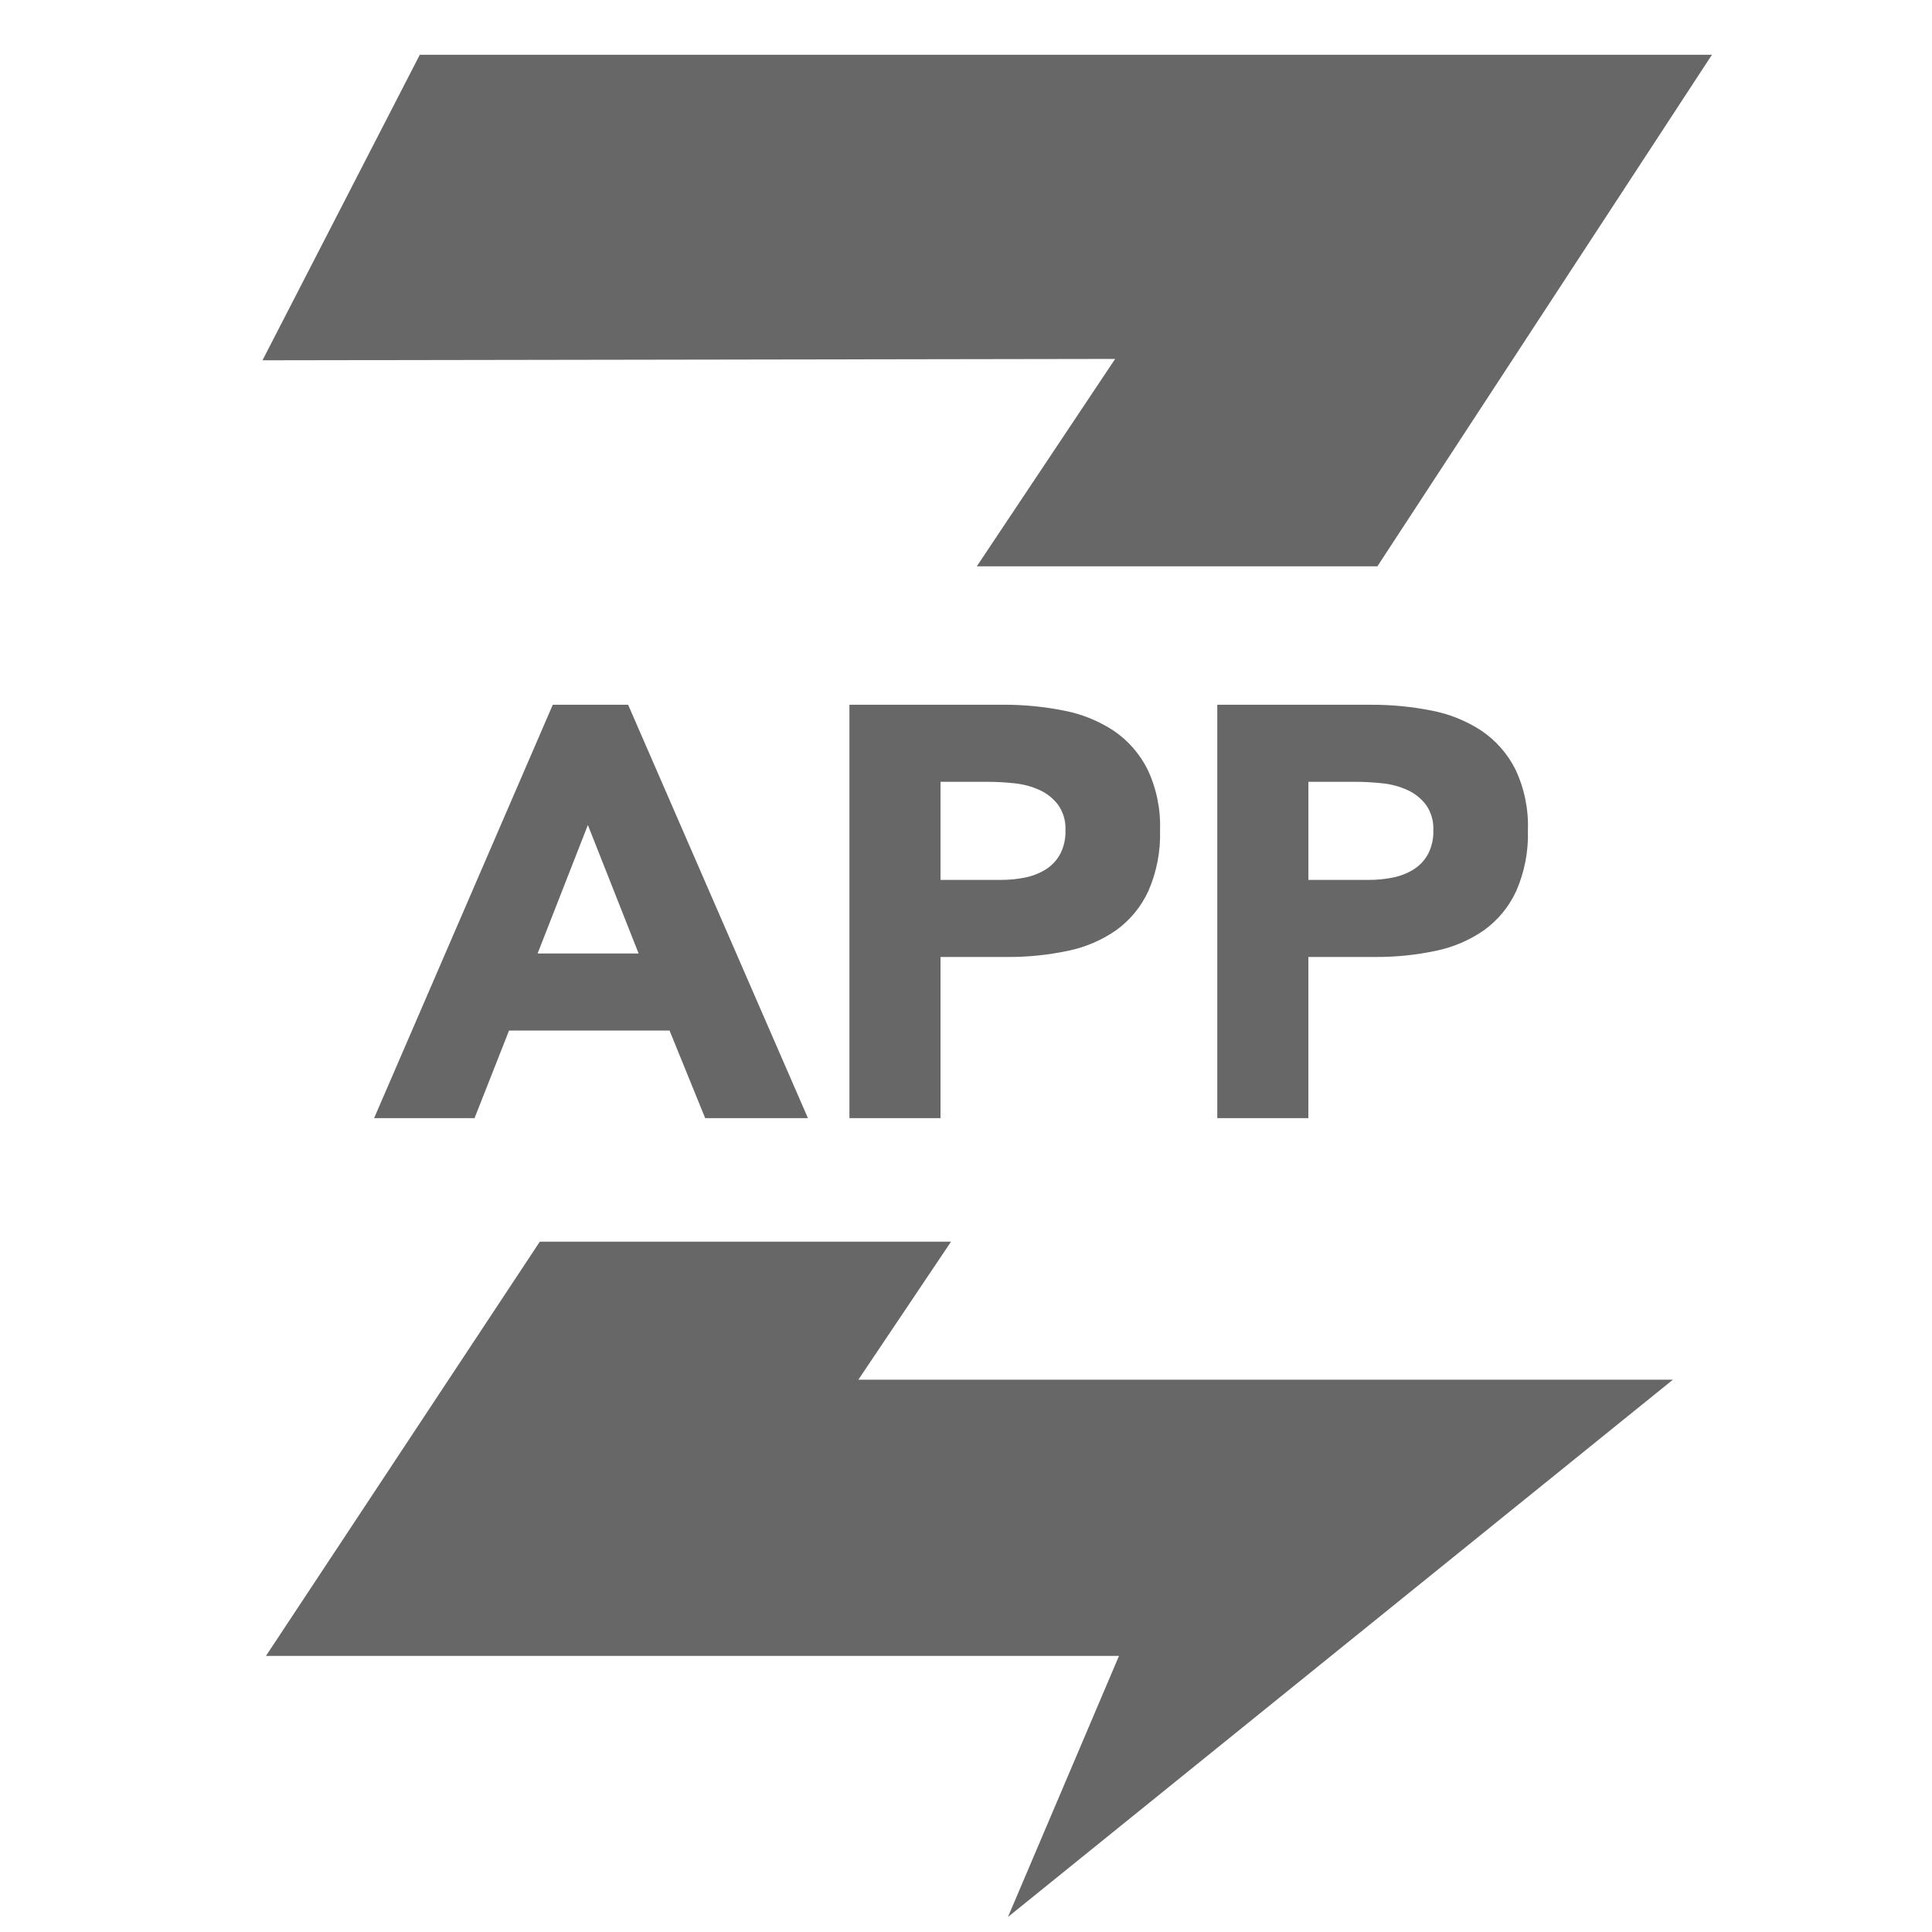
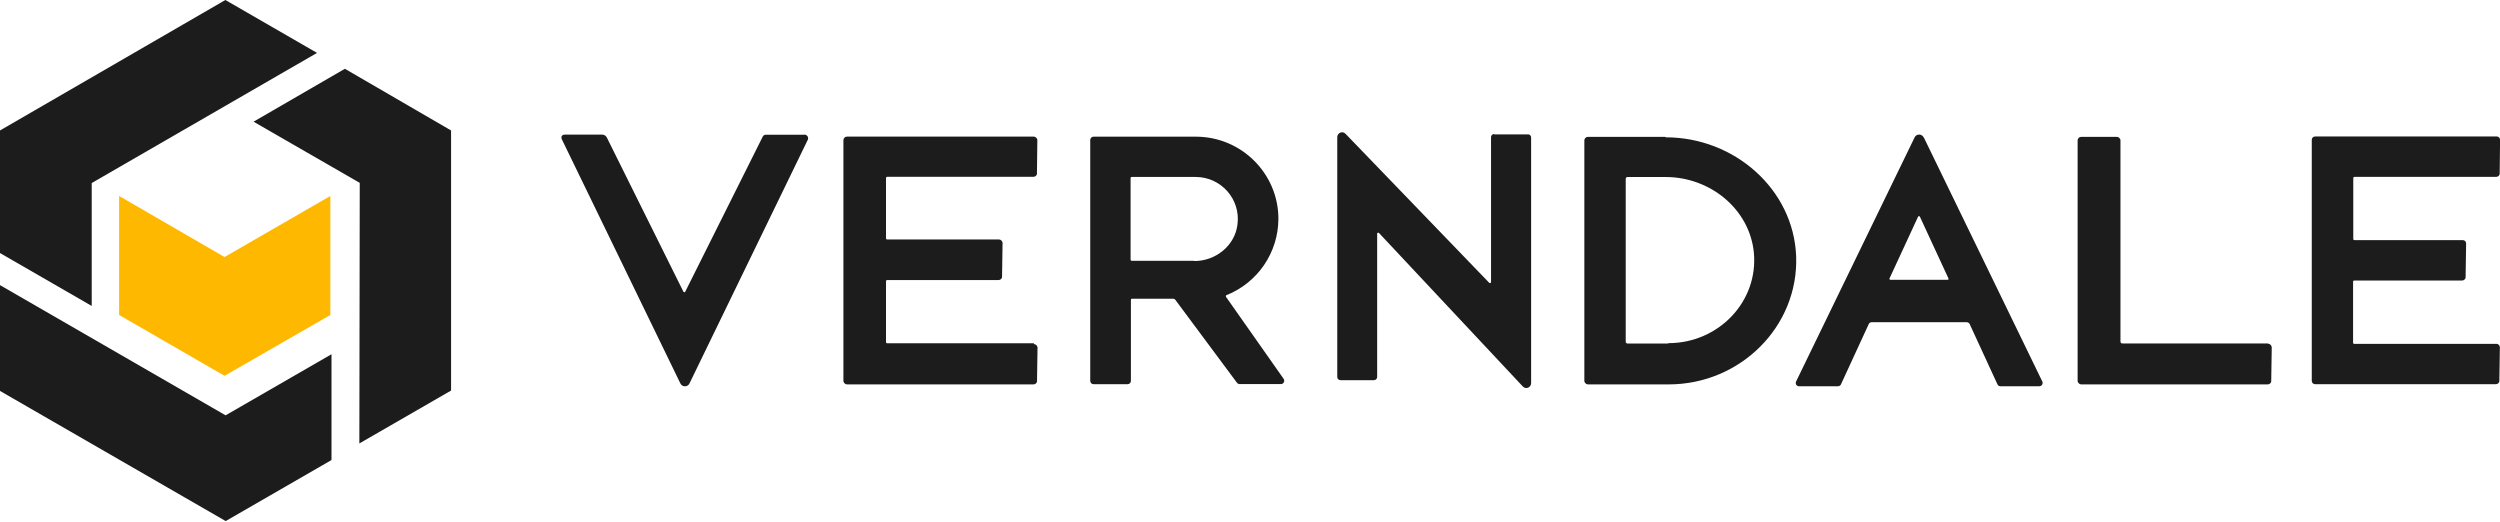
- <svg xmlns="http://www.w3.org/2000/svg" viewBox="0 0 140 140">
-   <defs>
-     <style>
-       .cls-1{fill:#686767;fill-rule:evenodd}
-     </style>
-   </defs>
-   <path class="cls-1" d="M19.021 26.108L30.419 3.97h93.633l-24.24 37.067H70.783l10.024-15.028zM39.115 89.978h29.8l-6.715 10h59.026L73.042 138.91l8.044-18.916H19.273z" />
-   <path id="APP" class="cls-1" d="M27.109 81.025h7.278l2.5-6.347h11.632l2.581 6.347h7.447L45.515 51.067h-5.458zm19.168-11.933h-7.32l3.643-9.309zm15.275 11.933h6.6V69.346h4.824a20.585 20.585 0 004.4-.444 9.432 9.432 0 003.512-1.5 7.22 7.22 0 002.327-2.835 10.2 10.2 0 00.846-4.4 9.565 9.565 0 00-.91-4.422A7.392 7.392 0 0080.7 52.95a10.021 10.021 0 00-3.618-1.46 22.019 22.019 0 00-4.4-.423h-11.13v29.958zm6.6-24.373h3.385a18.932 18.932 0 011.946.106 5.805 5.805 0 011.841.487 3.521 3.521 0 011.354 1.079 2.972 2.972 0 01.529 1.841 3.48 3.48 0 01-.4 1.756 3.052 3.052 0 01-1.058 1.1 4.548 4.548 0 01-1.481.571 8.49 8.49 0 01-1.714.169h-4.4v-7.109zm20.057 24.373h6.6V69.346h4.824a20.585 20.585 0 004.4-.444 9.435 9.435 0 003.512-1.5 7.215 7.215 0 002.327-2.835 10.2 10.2 0 00.846-4.4 9.569 9.569 0 00-.909-4.422 7.4 7.4 0 00-2.454-2.793 10.028 10.028 0 00-3.618-1.46 22.028 22.028 0 00-4.4-.423H88.209v29.956zm6.6-24.373h3.385a18.929 18.929 0 011.946.106 5.807 5.807 0 011.841.487 3.521 3.521 0 011.354 1.079 2.974 2.974 0 01.529 1.841 3.488 3.488 0 01-.4 1.756 3.057 3.057 0 01-1.058 1.1 4.552 4.552 0 01-1.481.571 8.49 8.49 0 01-1.714.169h-4.4v-7.109z" />
+ <svg xmlns="http://www.w3.org/2000/svg" width="195.175" height="40.68" viewBox="0 0 390.35 81.36">
+   <path fill="#ffb800" d="M0 0v18.58l16.46 9.5 16.52-9.5V0L16.46 9.53 0 0z" transform="translate(18.6, 30.6)" />
+   <path d="M14.32 28.58L49.5 8.26 35.19 0 0 20.37v19.14l14.32 8.26V28.58z" fill="#1c1c1c" />
+   <path d="M35.21 64.84L0 44.52v16.52l35.24 20.32 16.52-9.53V55.31l-16.52 9.53h-.03z" fill="#1c1c1c" />
+   <path d="M39.59 19l16.58 9.55-.06 40.69 14.32-8.26V20.37l-16.58-9.63L39.59 19zm86.2 2.03c-.05-.02-.11-.02-.16-.02v.03h-6.06a.53.53 0 00-.47.28l-12.11 24.23a.16.16 0 01-.28 0L94.76 21.49a.814.814 0 00-.72-.47H88.2c-.47 0-.66.33-.47.74l18.5 38.1c.28.61 1.16.61 1.43 0l18.5-38.1a.575.575 0 00-.39-.72zm174.58.44c-.28-.61-1.16-.61-1.43 0l-18.5 38.1c-.17.36.08.74.47.74h6.06c.19 0 .39-.11.47-.28l4.35-9.44c.08-.19.28-.28.47-.28h14.81c.19 0 .39.11.47.28l4.35 9.44c.08.19.28.28.47.28h6.06c.29 0 .52-.24.52-.53 0-.07-.02-.15-.05-.21l-18.5-38.1zm3.72 22.22h-8.92c-.11 0-.19-.11-.14-.22l4.46-9.64a.16.16 0 01.28 0l4.46 9.64c.06.11 0 .22-.14.22zm50.08 10v-.06h-22.8a.28.28 0 01-.28-.28V21.92c0-.28-.28-.55-.55-.55h-5.59c-.3 0-.55.25-.55.55v37.55c0 .28.28.55.55.55h29.13c.28 0 .55-.22.55-.5l.08-5.29c-.03-.33-.28-.55-.55-.55zm-94.1-32.24l-.03-.08h-12.11c-.3 0-.55.25-.55.55v37.55c0 .28.28.55.55.55h12.61c11.23 0 20.32-9.09 19.91-20.02-.41-10.46-9.64-18.56-20.37-18.56zm.44 32.13l-.06.06h-6.33a.28.28 0 01-.28-.28V27.92c0-.15.12-.28.28-.28h5.95c6.97 0 13.08 5.01 13.77 11.73.77 7.71-5.51 14.21-13.33 14.21zm-69.08-7.24v-.03c-.06-.08-.03-.19.06-.22a12.87 12.87 0 008.12-11.92c0-7.08-5.78-12.83-12.89-12.83h-15.97c-.29 0-.52.23-.52.52v37.61c0 .29.23.52.52.52h5.31c.29 0 .52-.23.52-.52V46.81c0-.08.06-.17.17-.17h6.39c.17 0 .33.08.41.22l9.58 12.89c.1.13.25.22.41.22h6.47c.41 0 .66-.47.41-.83l-9-12.8zm-4.96-5.56v-.06h-9.77c-.08 0-.17-.08-.17-.17V27.8c0-.08.06-.17.17-.17h9.99c3.91 0 7.05 3.41 6.53 7.43-.41 3.3-3.39 5.7-6.75 5.7zm-25.02 12.96l-.03-.14h-22.91c-.08 0-.17-.06-.17-.17V43.9c0-.08.08-.17.17-.17h17.4c.28 0 .55-.22.55-.5l.08-5.29c0-.28-.28-.55-.55-.55h-17.48c-.08 0-.17-.06-.17-.17v-9.44c0-.08.08-.17.17-.17h22.85c.28 0 .55-.22.55-.5l.06-5.23c0-.28-.28-.55-.55-.55h-29.18c-.3 0-.55.25-.55.55v37.59c0 .28.28.55.55.55h29.13c.28 0 .55-.22.55-.5l.08-5.29c-.06-.28-.28-.5-.55-.5zm228.32-.05h-22.19c-.08 0-.17-.06-.17-.17v-9.55c0-.08.08-.17.17-.17h16.85c.28 0 .55-.22.55-.5l.08-5.29c0-.29-.23-.52-.52-.52h-16.93c-.08 0-.17-.06-.17-.17v-9.53c0-.08.08-.17.17-.17h22.14c.28 0 .55-.22.55-.5l.06-5.29c0-.29-.23-.52-.52-.52h-28.36c-.29 0-.52.23-.52.52v37.64c0 .29.23.52.52.52h28.22c.28 0 .55-.22.55-.5l.08-5.31a.569.569 0 00-.55-.5zm-151.2-32.71h-5.29l.03-.06c-.27 0-.5.22-.5.5v22.63c0 .14-.17.19-.28.11l-22.41-23.24c-.47-.55-1.32-.19-1.32.5v37.44c0 .27.22.5.5.5h5.23c.27 0 .5-.22.5-.5V36.48c0-.14.17-.19.28-.11l22.44 23.95c.47.55 1.32.19 1.32-.5V21.47c0-.27-.22-.5-.5-.5z" fill="#1c1c1c" />
</svg>
